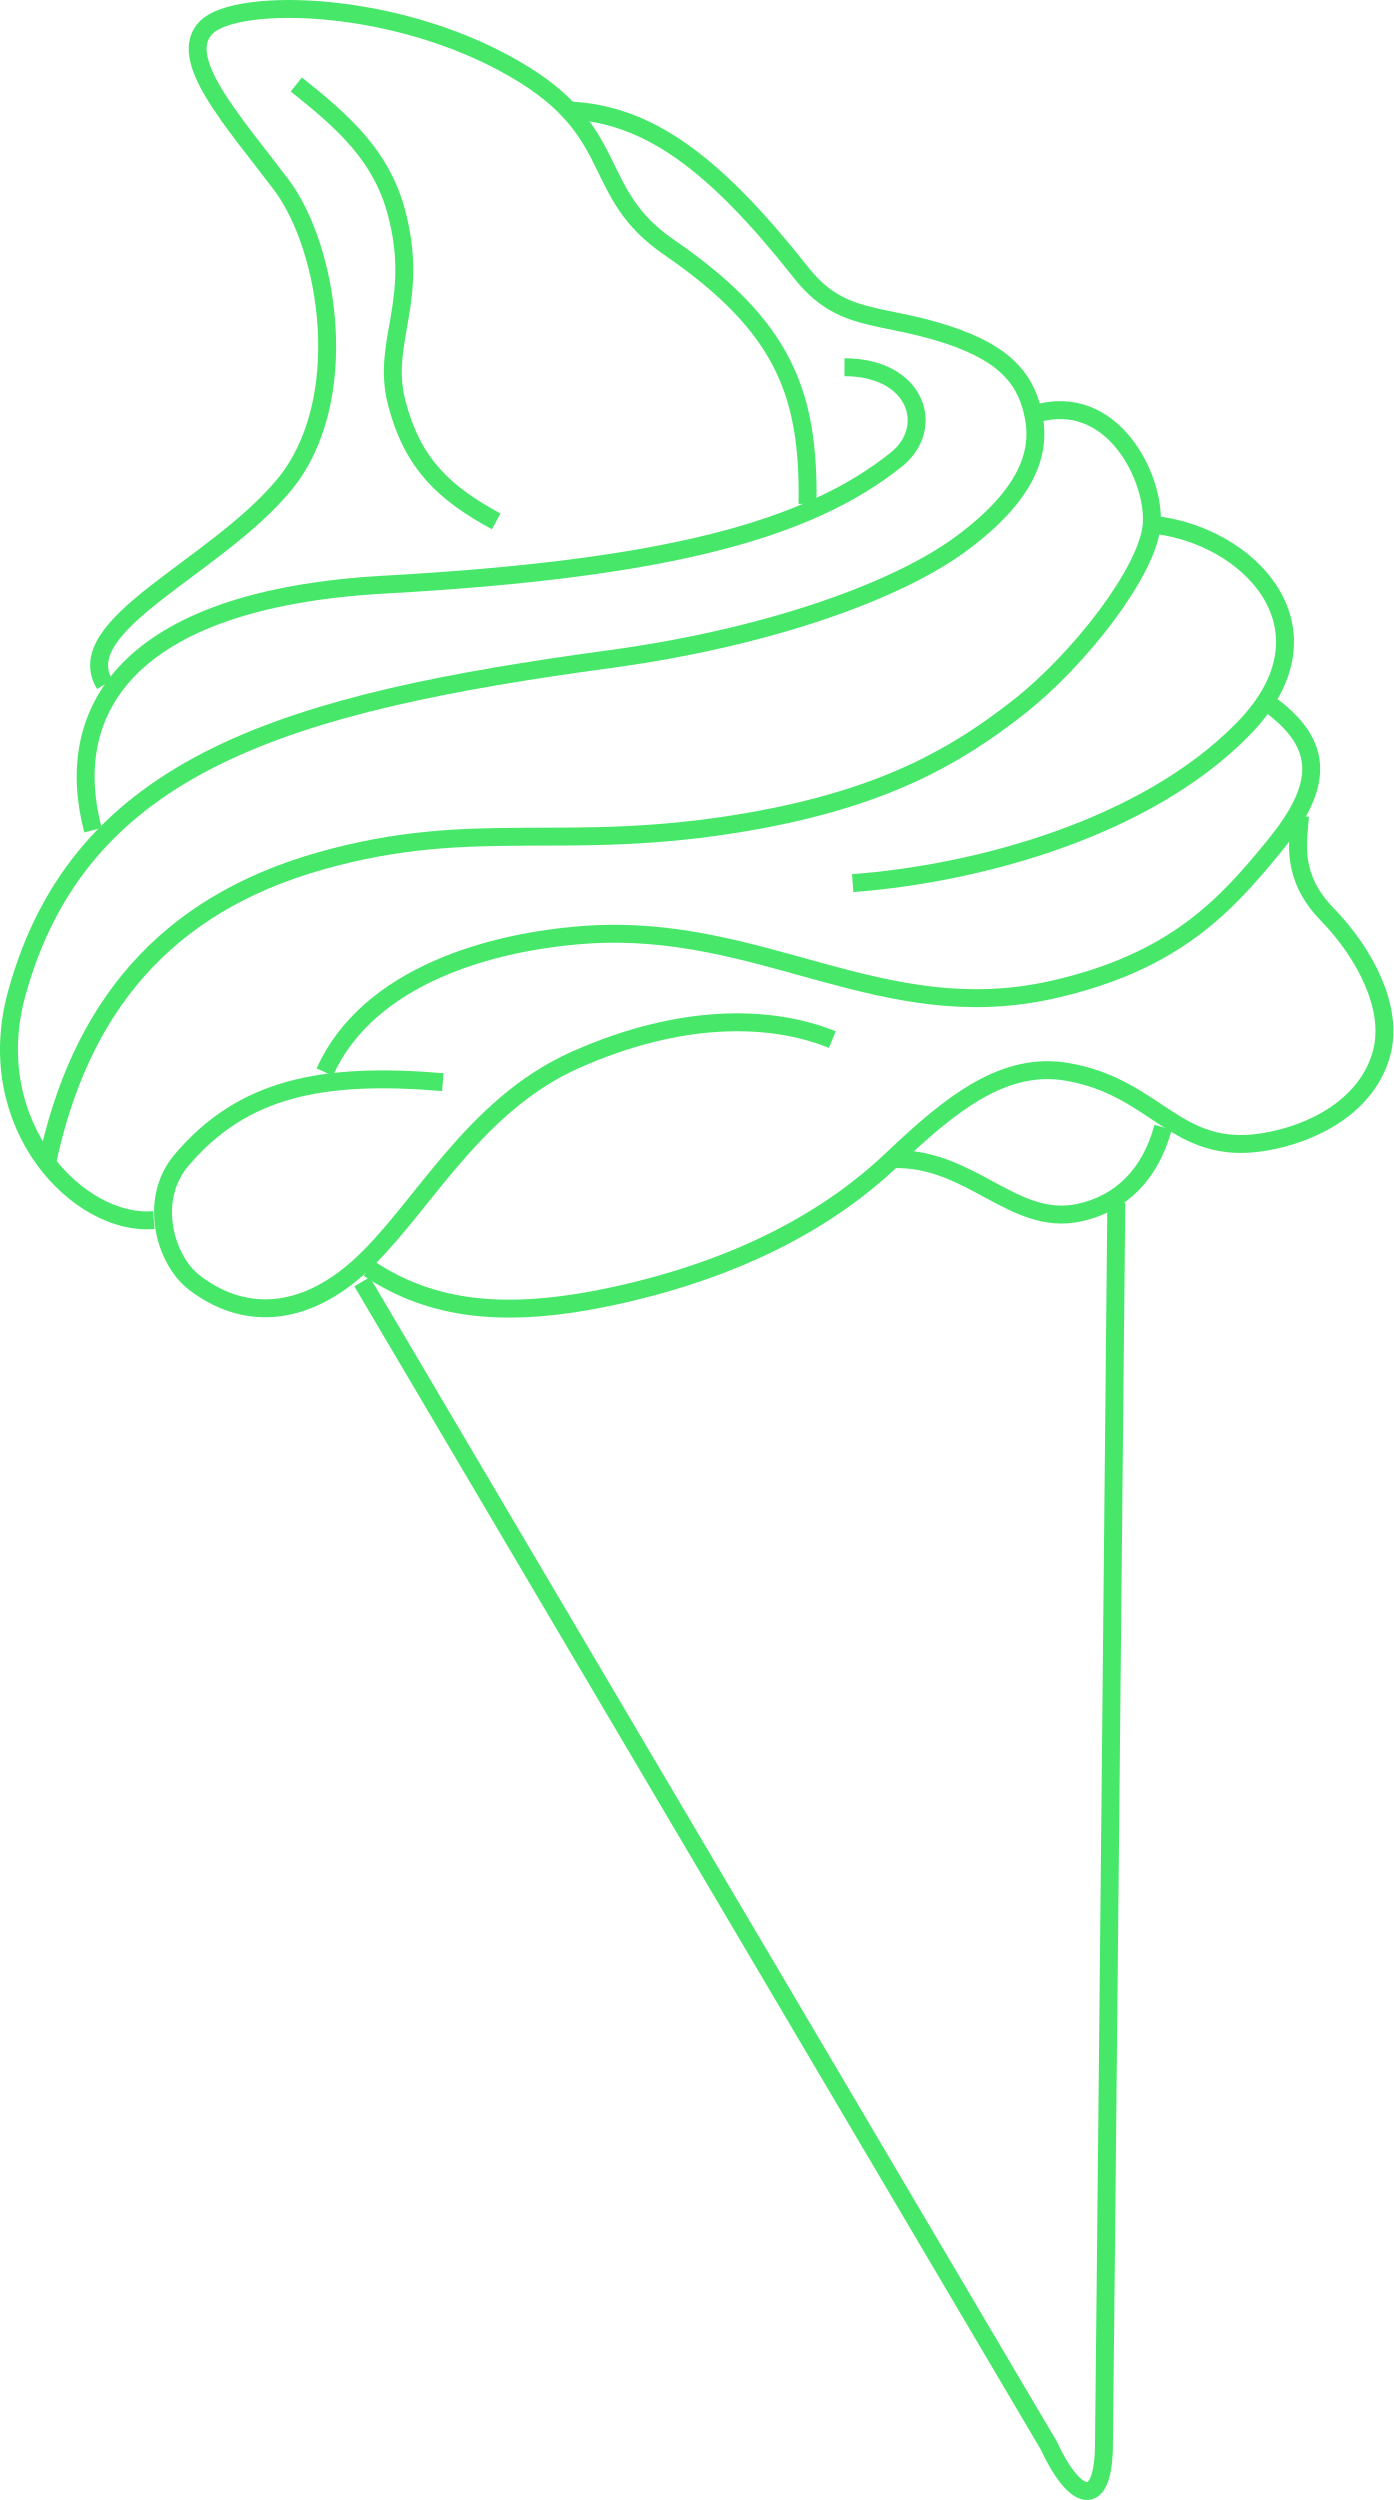
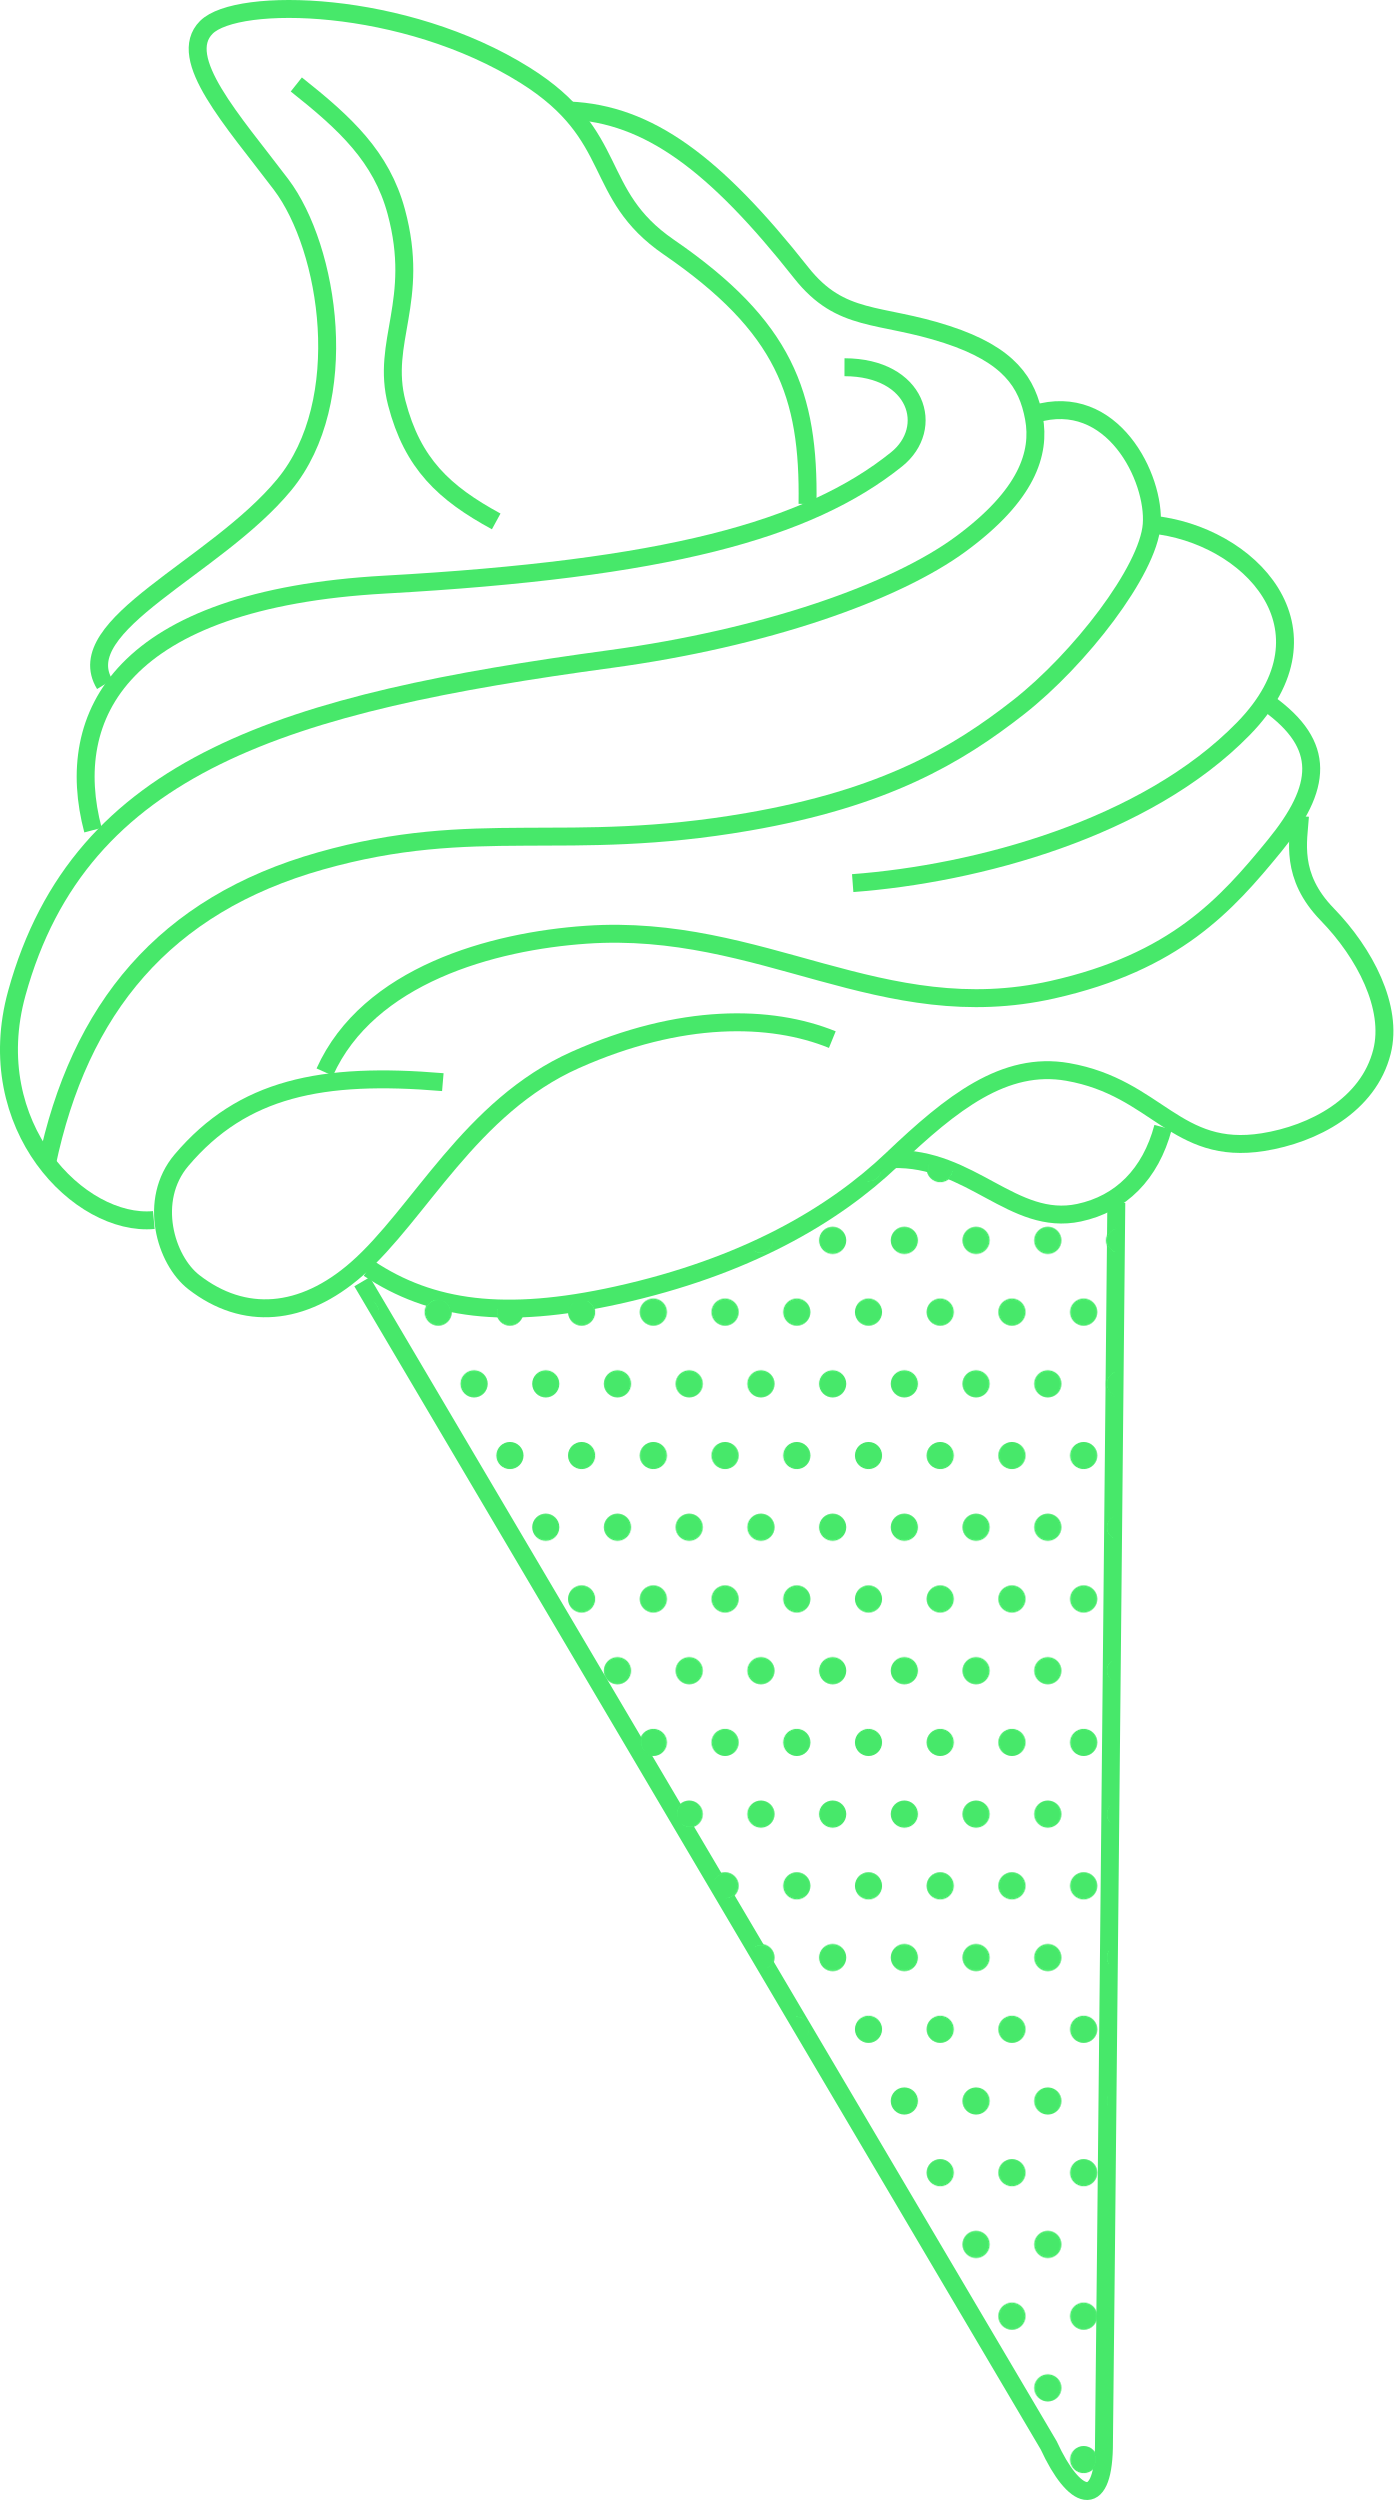
<svg xmlns="http://www.w3.org/2000/svg" version="1.1" id="Layer_1" x="0px" y="0px" width="155.431px" height="278.87px" viewBox="0 0 155.431 278.87" enable-background="new 0 0 155.431 278.87" xml:space="preserve">
+   <pattern x="-519.118" y="-261.638" width="16" height="16" patternUnits="userSpaceOnUse" id="New_Pattern" viewBox="1.516 -17.517 16 16" overflow="visible">
+     <g>
+       <polygon fill="none" points="1.516,-17.517 17.516,-17.517 17.516,-1.517 1.516,-1.517   " />
+       <path fill="#47E86A" d="M15.031-1.516C15.031-0.678,14.354,0,13.516,0C12.679,0,12-0.678,12-1.516s0.679-1.516,1.516-1.516    C14.354-3.031,15.031-2.354,15.031-1.516z" />
+       <path fill="#47E86A" d="M7.031-1.516C7.031-0.678,6.354,0,5.516,0C4.679,0,4-0.678,4-1.516s0.679-1.516,1.516-1.516    C6.354-3.031,7.031-2.354,7.031-1.516z" />
+       <path fill="#47E86A" d="M19.031-9.516C19.031-8.678,18.354-8,17.516-8C16.679-8,16-8.678,16-9.516s0.679-1.516,1.516-1.516    C18.354-11.031,19.031-10.354,19.031-9.516z" />
+       <path fill="#47E86A" d="M11.031-9.516C11.031-8.678,10.354-8,9.516-8C8.679-8,8-8.678,8-9.516s0.679-1.516,1.516-1.516    C10.354-11.031,11.031-10.354,11.031-9.516z" />
+       <path fill="#47E86A" d="M3.031-9.516C3.031-8.678,2.354-8,1.516-8C0.679-8,0-8.678,0-9.516s0.679-1.516,1.516-1.516    C2.354-11.031,3.031-10.354,3.031-9.516z" />
+       <path fill="#47E86A" d="M15.031-17.516c0,0.838-0.678,1.516-1.516,1.516C12.679-16,12-16.678,12-17.516s0.679-1.516,1.516-1.516    C14.354-19.031,15.031-18.354,15.031-17.516z" />
+       <path fill="#47E86A" d="M7.031-17.516C7.031-16.678,6.354-16,5.516-16C4.679-16,4-16.678,4-17.516s0.679-1.516,1.516-1.516    C6.354-19.031,7.031-18.354,7.031-17.516z" />
+     </g>
+   </pattern>
  <g>
-     <g>
-       <path fill="none" stroke="#47E86A" stroke-width="2" stroke-miterlimit="10" d="M5.209,129.916    c3.631-17.454,13.151-28.964,30.547-33.882c17.395-4.918,27.222-0.824,47.669-4.359c15.307-2.646,23.369-7.448,30.178-12.777    c6.809-5.33,14.469-15.225,14.869-20.384c0.4-5.16-4.381-14.952-13.049-12.329" />
-       <path fill="none" stroke="#47E86A" stroke-width="2" stroke-miterlimit="10" d="M10.372,92.6    c-3.397-12.845,3.111-25.748,32.555-27.389c31.261-1.743,47.19-6.032,57.077-13.966c4.365-3.502,2.336-10.264-5.803-10.281" />
-       <path fill="none" stroke="#47E86A" stroke-width="2" stroke-miterlimit="10" d="M11.682,76.34    c-4.025-6.628,12.344-12.966,20.026-22.271c7.684-9.306,5.032-26.358-0.358-33.496C25.959,13.436,19.586,6.48,23.018,3.048    c3.433-3.433,22.065-3.116,35.571,5.358c10.741,6.74,7.353,13.205,16.008,19.154c12.918,8.878,15.67,16.42,15.481,28.659" />
-       <path fill="none" stroke="#47E86A" stroke-width="2" stroke-miterlimit="10" d="M63.511,12.325    c8.845,0.396,16.22,5.894,25.854,18.093c4.459,5.646,8.697,4.42,16.279,6.899c6.947,2.272,8.963,5.374,9.691,9.307    c0.729,3.933-0.775,8.619-8.16,14.055c-7.383,5.436-21.959,10.51-39.065,12.832C32.148,78.395,8.975,85.062,1.876,110.786    c-4.094,14.838,7.035,26.072,15.283,25.306" />
-       <path fill="none" stroke="#47E86A" stroke-width="2" stroke-miterlimit="10" d="M33.053,9.423    c5.471,4.339,9.495,8.059,11.15,14.192c2.702,10.009-1.736,14.457,0.057,21.347c1.767,6.792,5.286,10.037,11.091,13.2" />
-       <path fill="none" stroke="#47E86A" stroke-width="2" stroke-miterlimit="10" d="M128.472,58.513    c10.789,1.052,21.131,11.594,10.234,22.766s-29.797,16.2-43.59,17.23" />
-       <path fill="none" stroke="#47E86A" stroke-width="2" stroke-miterlimit="10" d="M141.494,78.475    c6.455,4.652,6.045,9.304,0.656,15.896s-11.084,12.948-24.744,16.026c-19.037,4.29-32.404-7.472-51.987-6.131    c-10.485,0.718-24.336,4.509-29.196,15.326" />
-       <path fill="none" stroke="#47E86A" stroke-width="2" stroke-miterlimit="10" d="M92.843,115.966    c-6.875-2.794-16.908-2.969-28.653,2.258c-11.744,5.227-17.405,17.209-24.406,23.337c-6.033,5.281-12.578,5.802-18.163,1.459    c-3.169-2.464-5.149-9.149-1.376-13.602c6.815-8.043,15.635-9.847,29.151-8.707" />
-       <path fill="none" stroke="#47E86A" stroke-width="2" stroke-miterlimit="10" d="M145.009,91.044    c-0.17,2.744-1.141,6.653,3.047,10.962c4.189,4.309,7.348,10.376,6.1,15.311c-1.514,5.997-7.662,9.193-13.26,10.085    c-9.754,1.553-11.803-6.076-21.789-7.828c-7.051-1.236-12.928,3.413-19.557,9.726c-6.627,6.312-16.416,12.024-30.747,15.188    c-12.476,2.756-20.716,1.636-27.678-3.007" />
-       <path fill="none" stroke="#47E86A" stroke-width="2" stroke-miterlimit="10" d="M99.55,129.301    c8.766-0.269,13.455,7.538,20.812,5.975c4.648-0.989,7.98-4.276,9.377-9.535" />
-     </g>
-     <path fill="none" stroke="#47E86A" stroke-width="2" stroke-miterlimit="10" d="M124.523,134.166c0,0-1.326,136.237-1.383,138.909   c-0.148,6.978-3.318,5.87-6.158-0.299L40.386,142.975" />
+     <path fill="none" stroke="#47E86A" stroke-width="2" stroke-miterlimit="10" d="M5.209,129.916   c3.631-17.454,13.151-28.964,30.547-33.882c17.395-4.918,27.222-0.824,47.669-4.359c15.307-2.646,23.369-7.448,30.178-12.777   c6.809-5.33,14.469-15.225,14.869-20.384c0.4-5.16-4.381-14.952-13.049-12.329" />
+     <path fill="none" stroke="#47E86A" stroke-width="2" stroke-miterlimit="10" d="M10.372,92.6   c-3.397-12.845,3.111-25.748,32.555-27.389c31.261-1.743,47.19-6.032,57.077-13.966c4.365-3.502,2.336-10.264-5.803-10.281" />
+     <path fill="none" stroke="#47E86A" stroke-width="2" stroke-miterlimit="10" d="M11.682,76.34   c-4.025-6.628,12.344-12.966,20.026-22.271c7.684-9.306,5.032-26.358-0.358-33.496C25.959,13.436,19.586,6.48,23.018,3.048   c3.433-3.433,22.065-3.116,35.571,5.358c10.741,6.74,7.353,13.205,16.008,19.154c12.918,8.878,15.67,16.42,15.481,28.659" />
+     <path fill="none" stroke="#47E86A" stroke-width="2" stroke-miterlimit="10" d="M63.511,12.325   c8.845,0.396,16.22,5.894,25.854,18.093c4.459,5.646,8.697,4.42,16.279,6.899c6.947,2.272,8.963,5.374,9.691,9.307   c0.729,3.933-0.775,8.619-8.16,14.055c-7.383,5.436-21.959,10.51-39.065,12.832C32.148,78.395,8.975,85.062,1.876,110.786   c-4.094,14.838,7.035,26.072,15.283,25.306" />
+     <path fill="none" stroke="#47E86A" stroke-width="2" stroke-miterlimit="10" d="M33.053,9.423   c5.471,4.339,9.495,8.059,11.15,14.192c2.702,10.009-1.736,14.457,0.057,21.347c1.767,6.792,5.286,10.037,11.091,13.2" />
+     <path fill="none" stroke="#47E86A" stroke-width="2" stroke-miterlimit="10" d="M128.472,58.513   c10.789,1.052,21.131,11.594,10.234,22.766s-29.797,16.2-43.59,17.23" />
+     <path fill="none" stroke="#47E86A" stroke-width="2" stroke-miterlimit="10" d="M141.494,78.475   c6.455,4.652,6.045,9.304,0.656,15.896s-11.084,12.948-24.744,16.026c-19.037,4.29-32.404-7.472-51.987-6.131   c-10.485,0.718-24.336,4.509-29.196,15.326" />
+     <path fill="none" stroke="#47E86A" stroke-width="2" stroke-miterlimit="10" d="M92.843,115.966   c-6.875-2.794-16.908-2.969-28.653,2.258c-11.744,5.227-17.405,17.209-24.406,23.337c-6.033,5.281-12.578,5.802-18.163,1.459   c-3.169-2.464-5.149-9.149-1.376-13.602c6.815-8.043,15.635-9.847,29.151-8.707" />
+     <path fill="none" stroke="#47E86A" stroke-width="2" stroke-miterlimit="10" d="M145.009,91.044   c-0.17,2.744-1.141,6.653,3.047,10.962c4.189,4.309,7.348,10.376,6.1,15.311c-1.514,5.997-7.662,9.193-13.26,10.085   c-9.754,1.553-11.803-6.076-21.789-7.828c-7.051-1.236-12.928,3.413-19.557,9.726c-6.627,6.312-16.416,12.024-30.747,15.188   c-12.476,2.756-20.716,1.636-27.678-3.007" />
+     <path fill="none" stroke="#47E86A" stroke-width="2" stroke-miterlimit="10" d="M99.55,129.301   c8.766-0.269,13.455,7.538,20.812,5.975c4.648-0.989,7.98-4.276,9.377-9.535" />
+   </g>
+   <path fill="none" stroke="#47E86A" stroke-width="2" stroke-miterlimit="10" d="M124.523,134.166c0,0-1.326,136.237-1.383,138.909  c-0.148,6.978-3.318,5.87-6.158-0.299L40.386,142.975" />
+   <g>
+     <path fill="url(#New_Pattern)" d="M40.386,142.975l76.596,129.801c2.84,6.169,6.01,7.276,6.158,0.299   c0.057-2.672,1.383-138.909,1.383-138.909l-0.732-0.167c-1.041,0.585-2.188,1.012-3.428,1.276   c-7.357,1.563-12.047-6.243-20.812-5.975l0,0c-6.627,6.312-16.416,12.024-30.747,15.188c-12.476,2.756-20.716,1.636-27.678-3.007   L40.386,142.975z" />
  </g>
  <g>
</g>
  <g>
</g>
  <g>
</g>
  <g>
</g>
  <g>
</g>
  <g>
</g>
  <g>
</g>
  <g>
</g>
  <g>
</g>
  <g>
</g>
  <g>
</g>
  <g>
</g>
  <g>
</g>
  <g>
</g>
  <g>
</g>
</svg>
